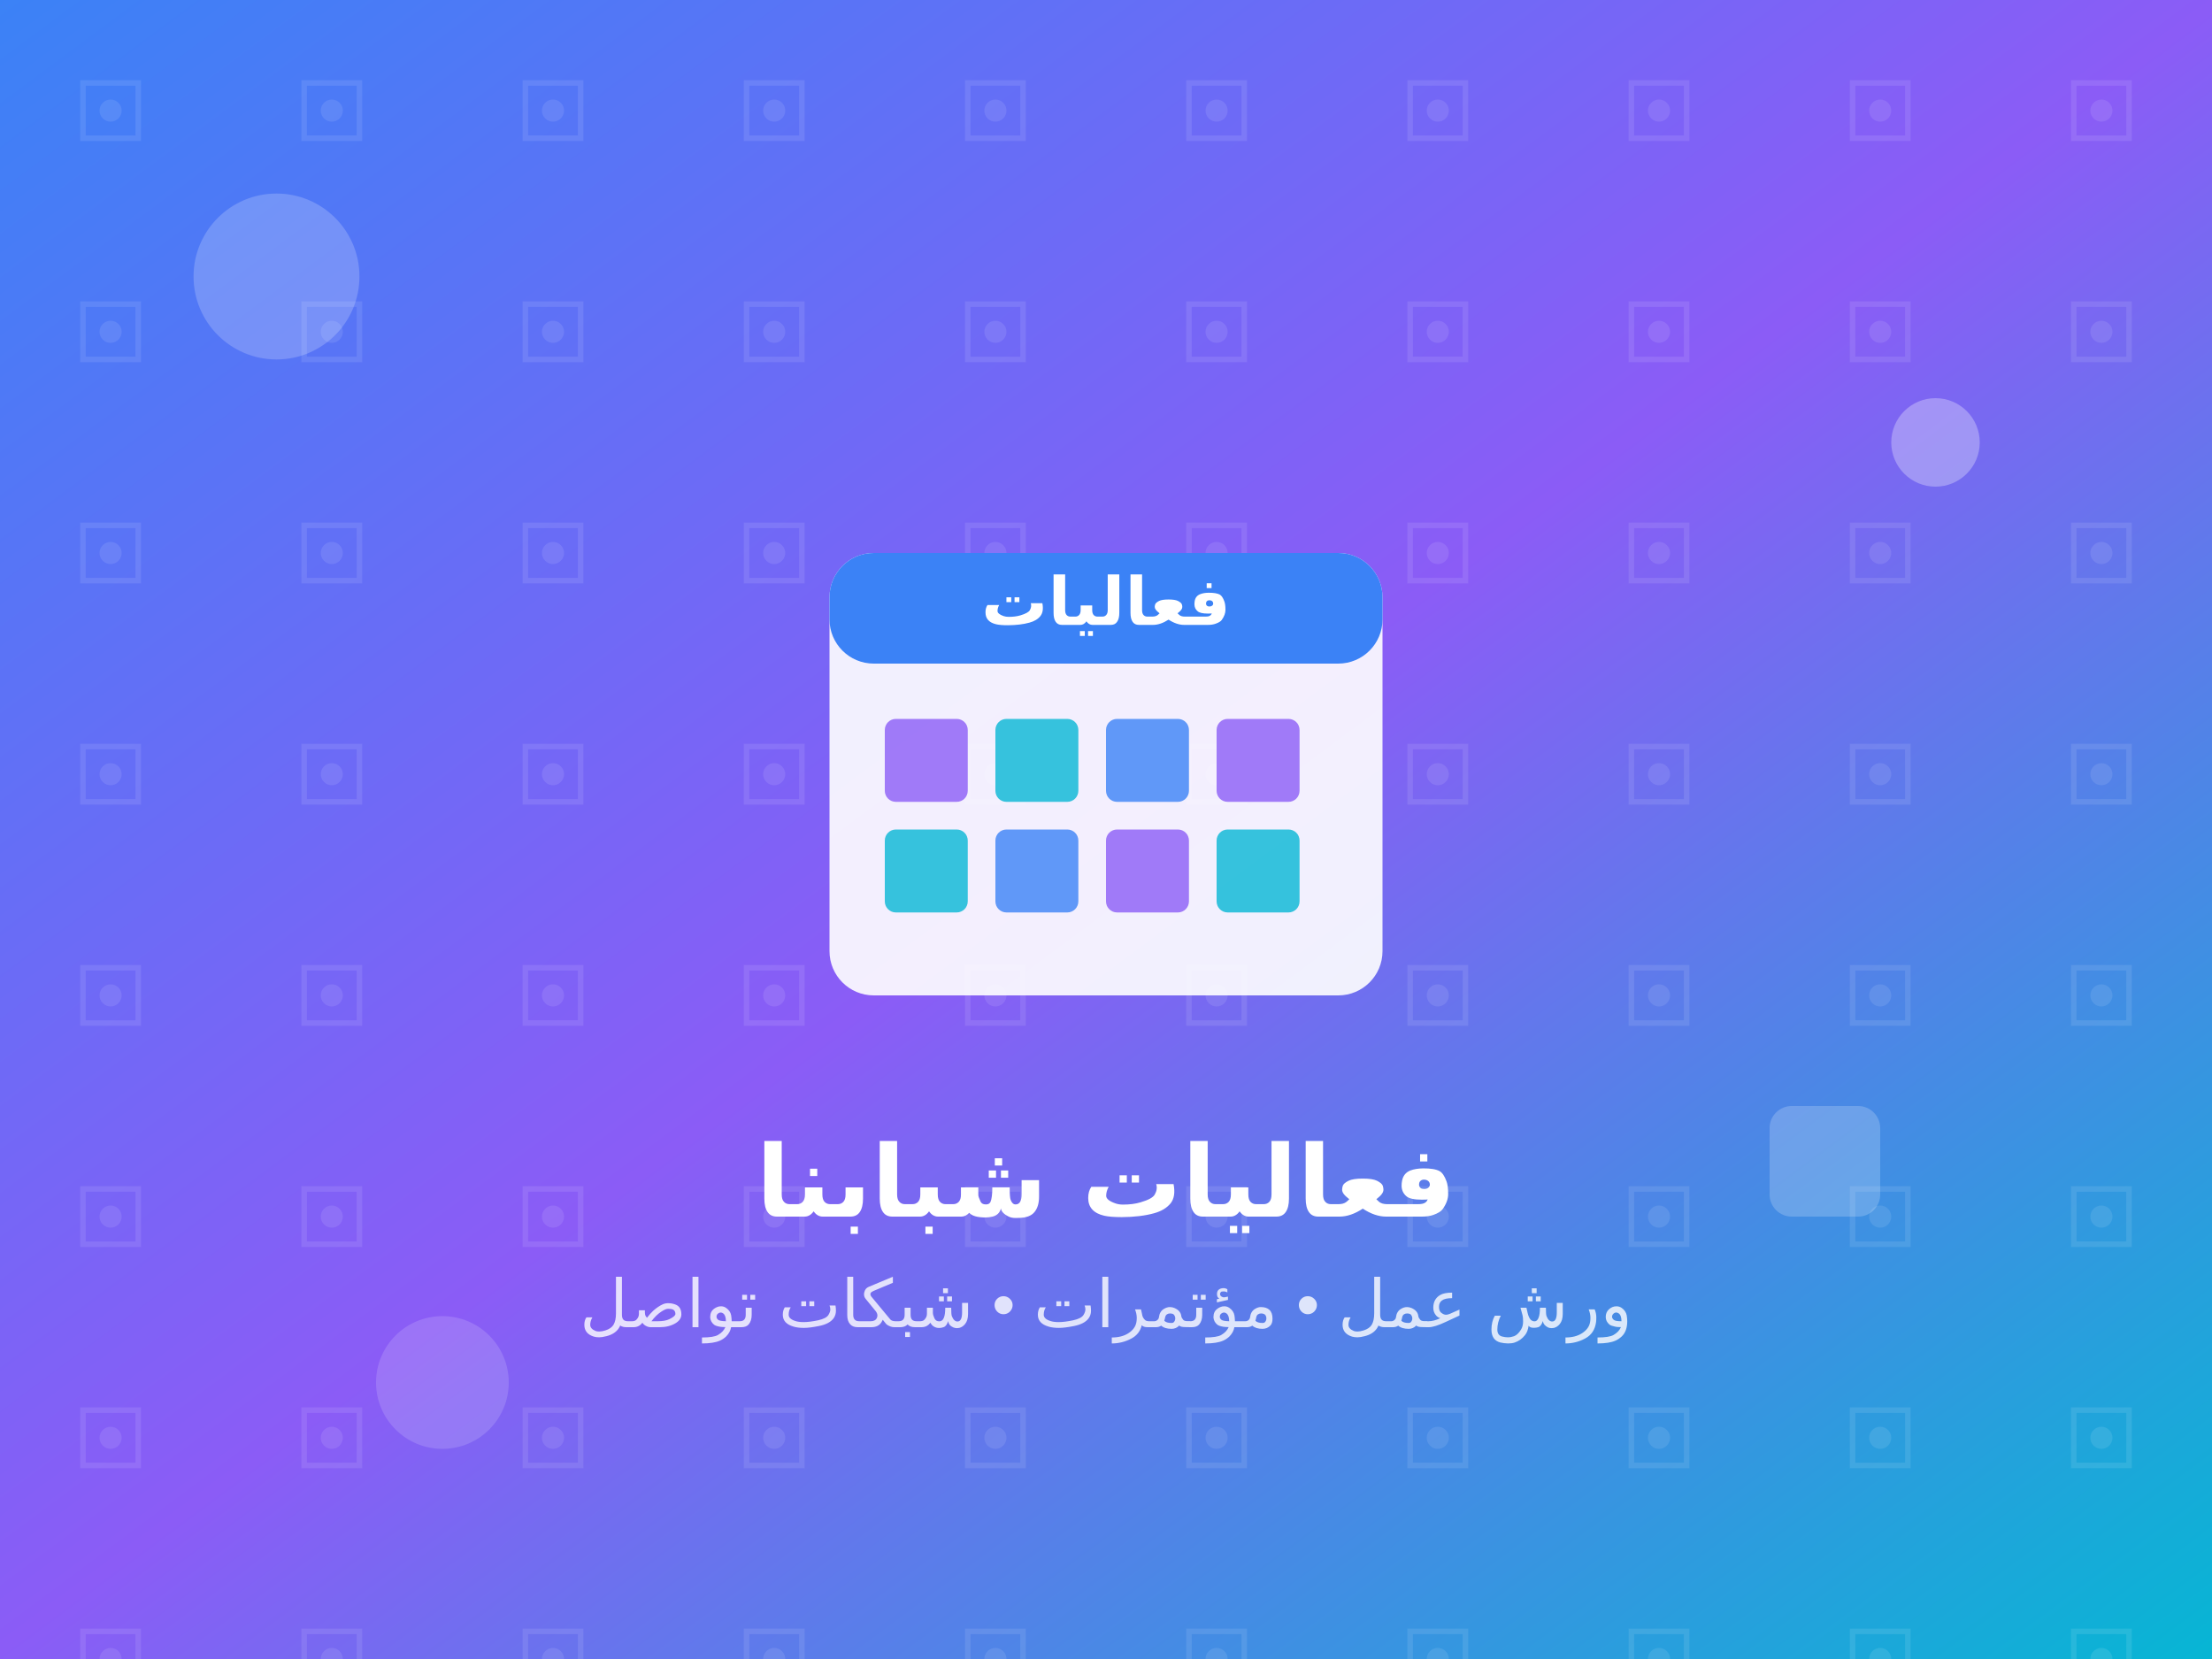
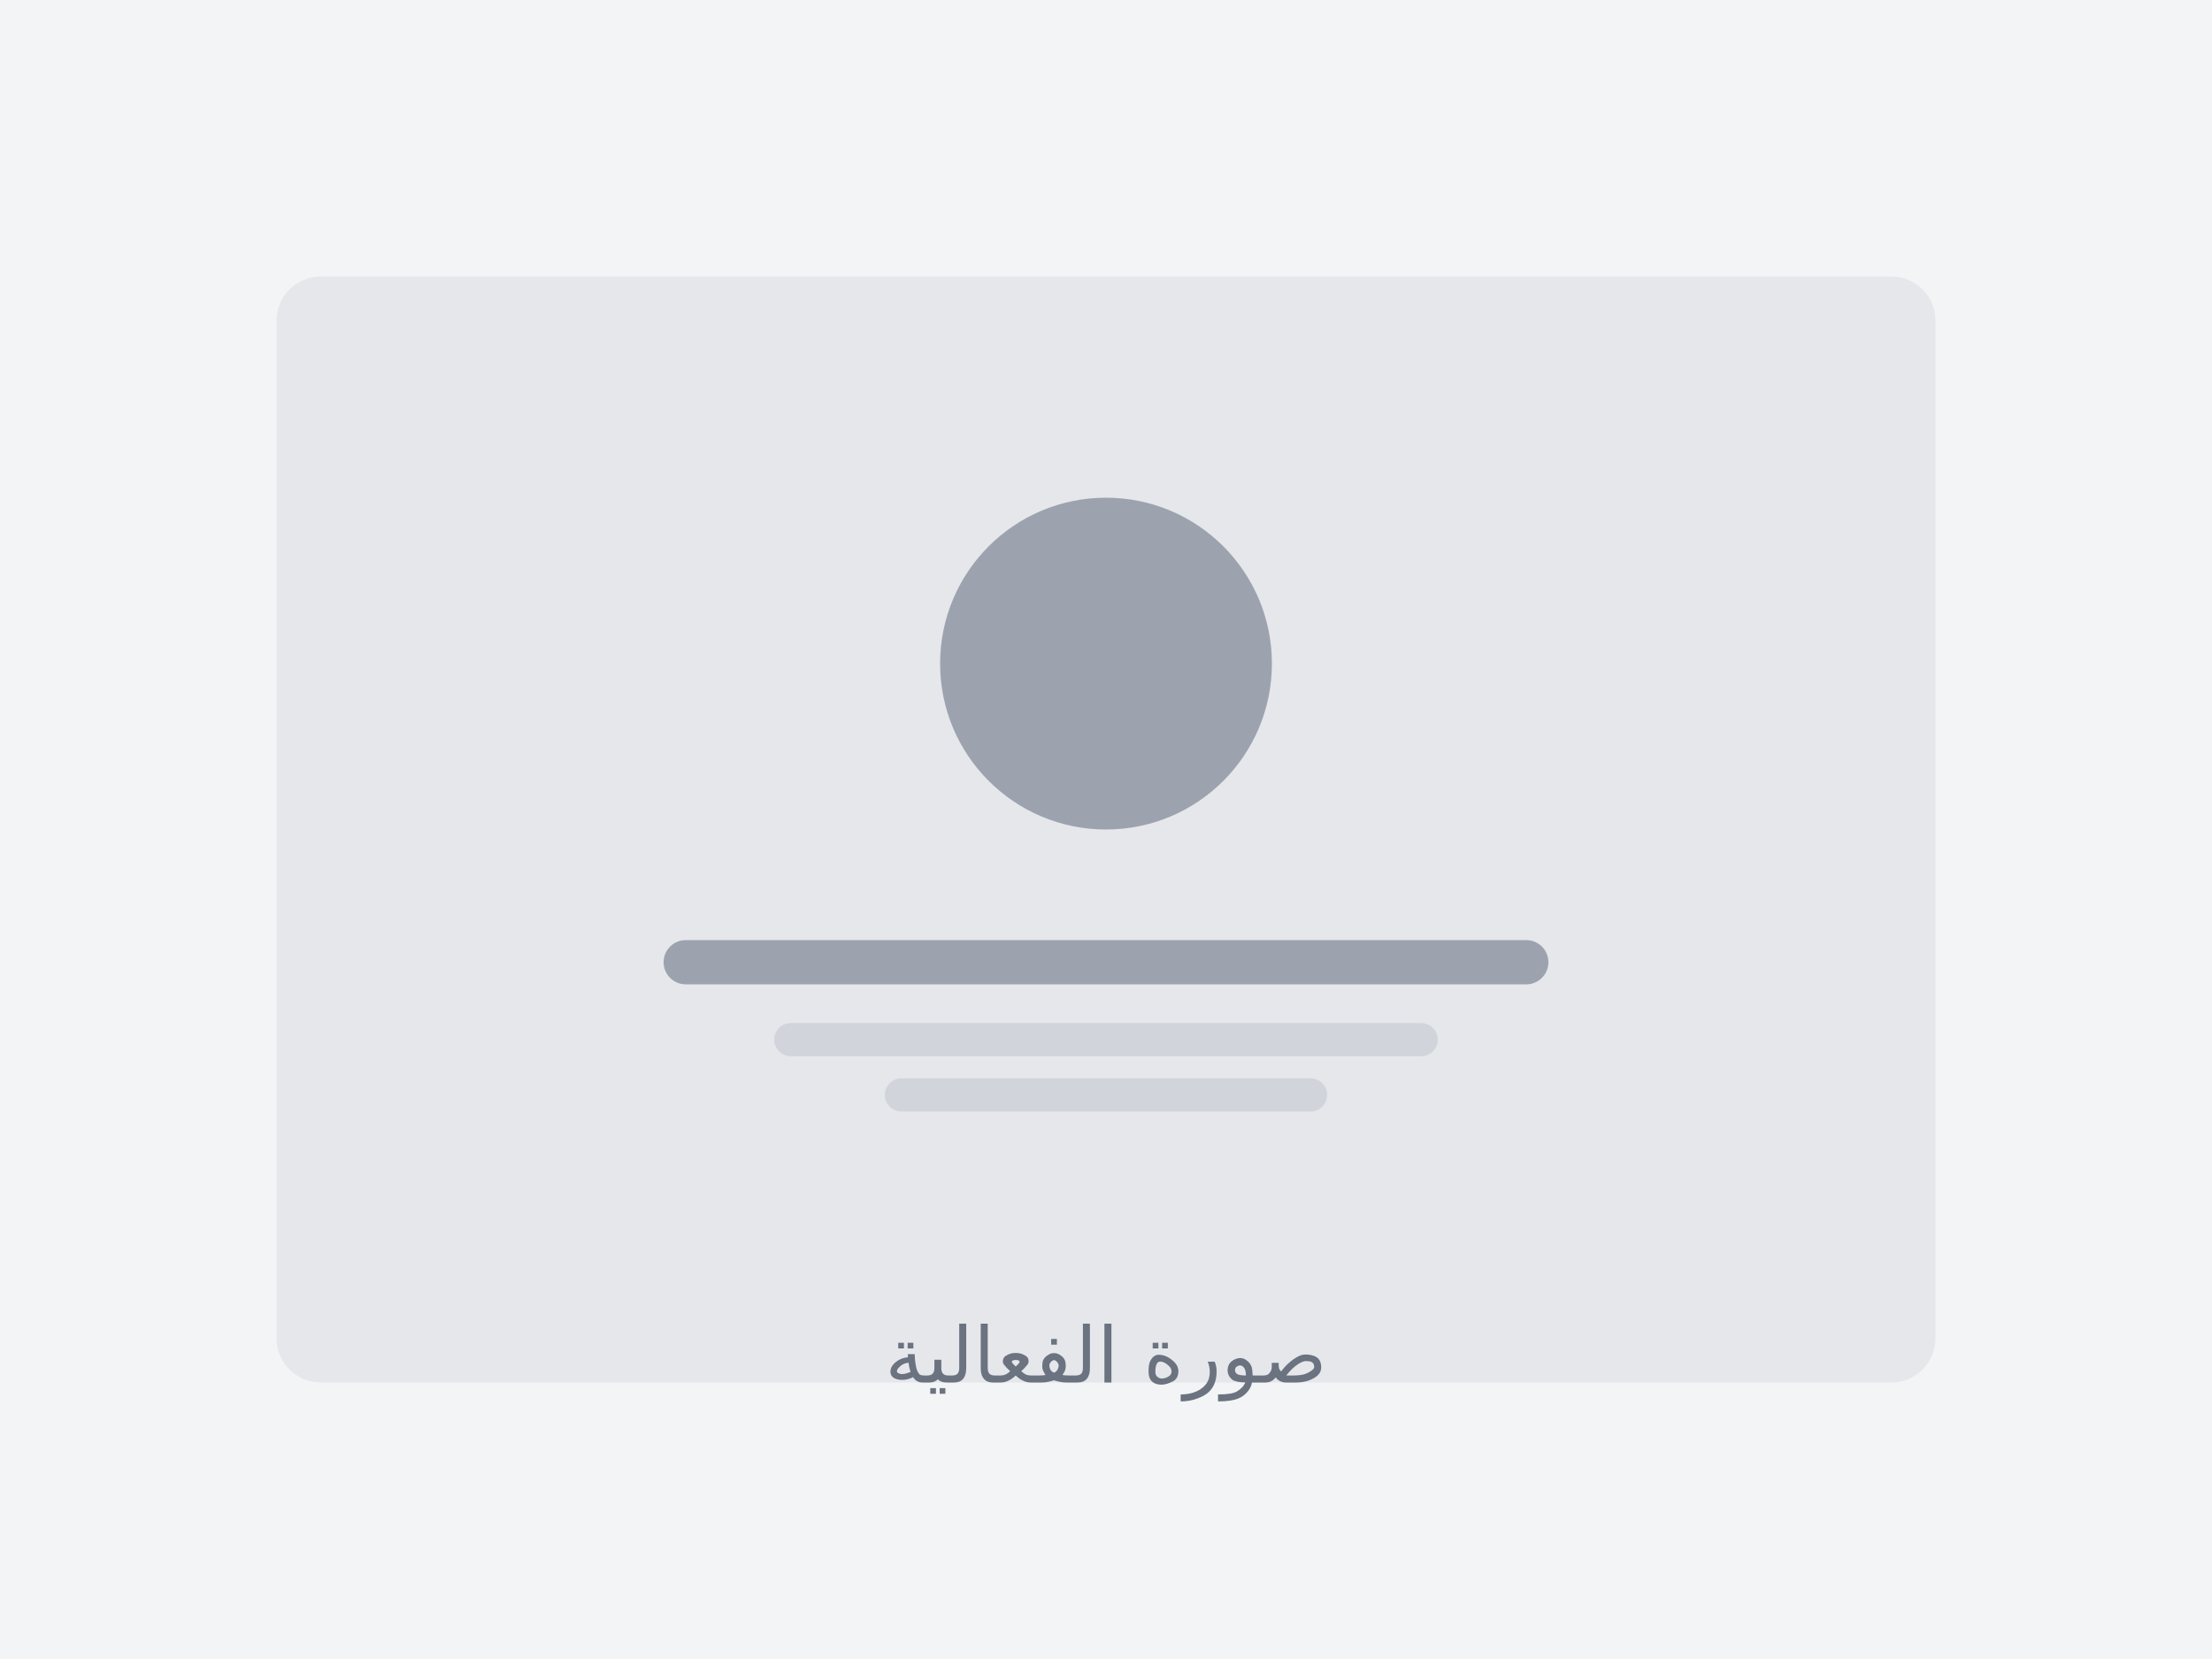
- <svg xmlns="http://www.w3.org/2000/svg" width="400" height="300" viewBox="0 0 400 300">
-   <defs>
-     <linearGradient id="eventGradient" x1="0%" y1="0%" x2="100%" y2="100%">
-       <stop offset="0%" style="stop-color:#3B82F6;stop-opacity:1" />
-       <stop offset="50%" style="stop-color:#8B5CF6;stop-opacity:1" />
-       <stop offset="100%" style="stop-color:#06B6D4;stop-opacity:1" />
-     </linearGradient>
-     <pattern id="eventPattern" x="0" y="0" width="40" height="40" patternUnits="userSpaceOnUse">
-       <circle cx="20" cy="20" r="2" fill="white" opacity="0.1" />
-       <rect x="15" y="15" width="10" height="10" fill="none" stroke="white" stroke-width="1" opacity="0.1" />
-     </pattern>
-   </defs>
-   <rect width="400" height="300" fill="url(#eventGradient)" />
-   <rect width="400" height="300" fill="url(#eventPattern)" />
-   <circle cx="50" cy="50" r="15" fill="white" opacity="0.2" />
-   <circle cx="350" cy="80" r="8" fill="white" opacity="0.3" />
-   <rect x="320" y="200" width="20" height="20" fill="white" opacity="0.2" rx="4" />
-   <circle cx="80" cy="250" r="12" fill="white" opacity="0.15" />
-   <g transform="translate(150, 100)">
-     <rect x="0" y="0" width="100" height="80" rx="8" fill="white" opacity="0.9" />
-     <rect x="0" y="0" width="100" height="20" rx="8" fill="#3B82F6" />
-     <text x="50" y="13" text-anchor="middle" fill="white" font-family="Arial" font-size="12" font-weight="bold">فعاليات</text>
-     <rect x="10" y="30" width="15" height="15" rx="2" fill="#8B5CF6" opacity="0.8" />
-     <rect x="30" y="30" width="15" height="15" rx="2" fill="#06B6D4" opacity="0.8" />
-     <rect x="50" y="30" width="15" height="15" rx="2" fill="#3B82F6" opacity="0.8" />
-     <rect x="70" y="30" width="15" height="15" rx="2" fill="#8B5CF6" opacity="0.8" />
-     <rect x="10" y="50" width="15" height="15" rx="2" fill="#06B6D4" opacity="0.8" />
-     <rect x="30" y="50" width="15" height="15" rx="2" fill="#3B82F6" opacity="0.8" />
-     <rect x="50" y="50" width="15" height="15" rx="2" fill="#8B5CF6" opacity="0.8" />
-     <rect x="70" y="50" width="15" height="15" rx="2" fill="#06B6D4" opacity="0.8" />
-   </g>
-   <text x="200" y="220" text-anchor="middle" fill="white" font-family="Arial" font-size="18" font-weight="bold">فعاليات شبابنا</text>
-   <text x="200" y="240" text-anchor="middle" fill="white" font-family="Arial" font-size="12" opacity="0.8">ورش عمل • مؤتمرات • شبكات تواصل</text>
+ <svg xmlns="http://www.w3.org/2000/svg" width="400" height="300" viewBox="0 0 400 300" fill="none">
+   <rect width="400" height="300" fill="#F3F4F6" />
+   <rect x="50" y="50" width="300" height="200" rx="8" fill="#E5E7EB" />
+   <circle cx="200" cy="120" r="30" fill="#9CA3AF" />
+   <rect x="120" y="170" width="160" height="8" rx="4" fill="#9CA3AF" />
+   <rect x="140" y="185" width="120" height="6" rx="3" fill="#D1D5DB" />
+   <rect x="160" y="195" width="80" height="6" rx="3" fill="#D1D5DB" />
+   <text x="200" y="250" text-anchor="middle" font-family="Arial, sans-serif" font-size="14" fill="#6B7280">صورة الفعالية</text>
</svg>
